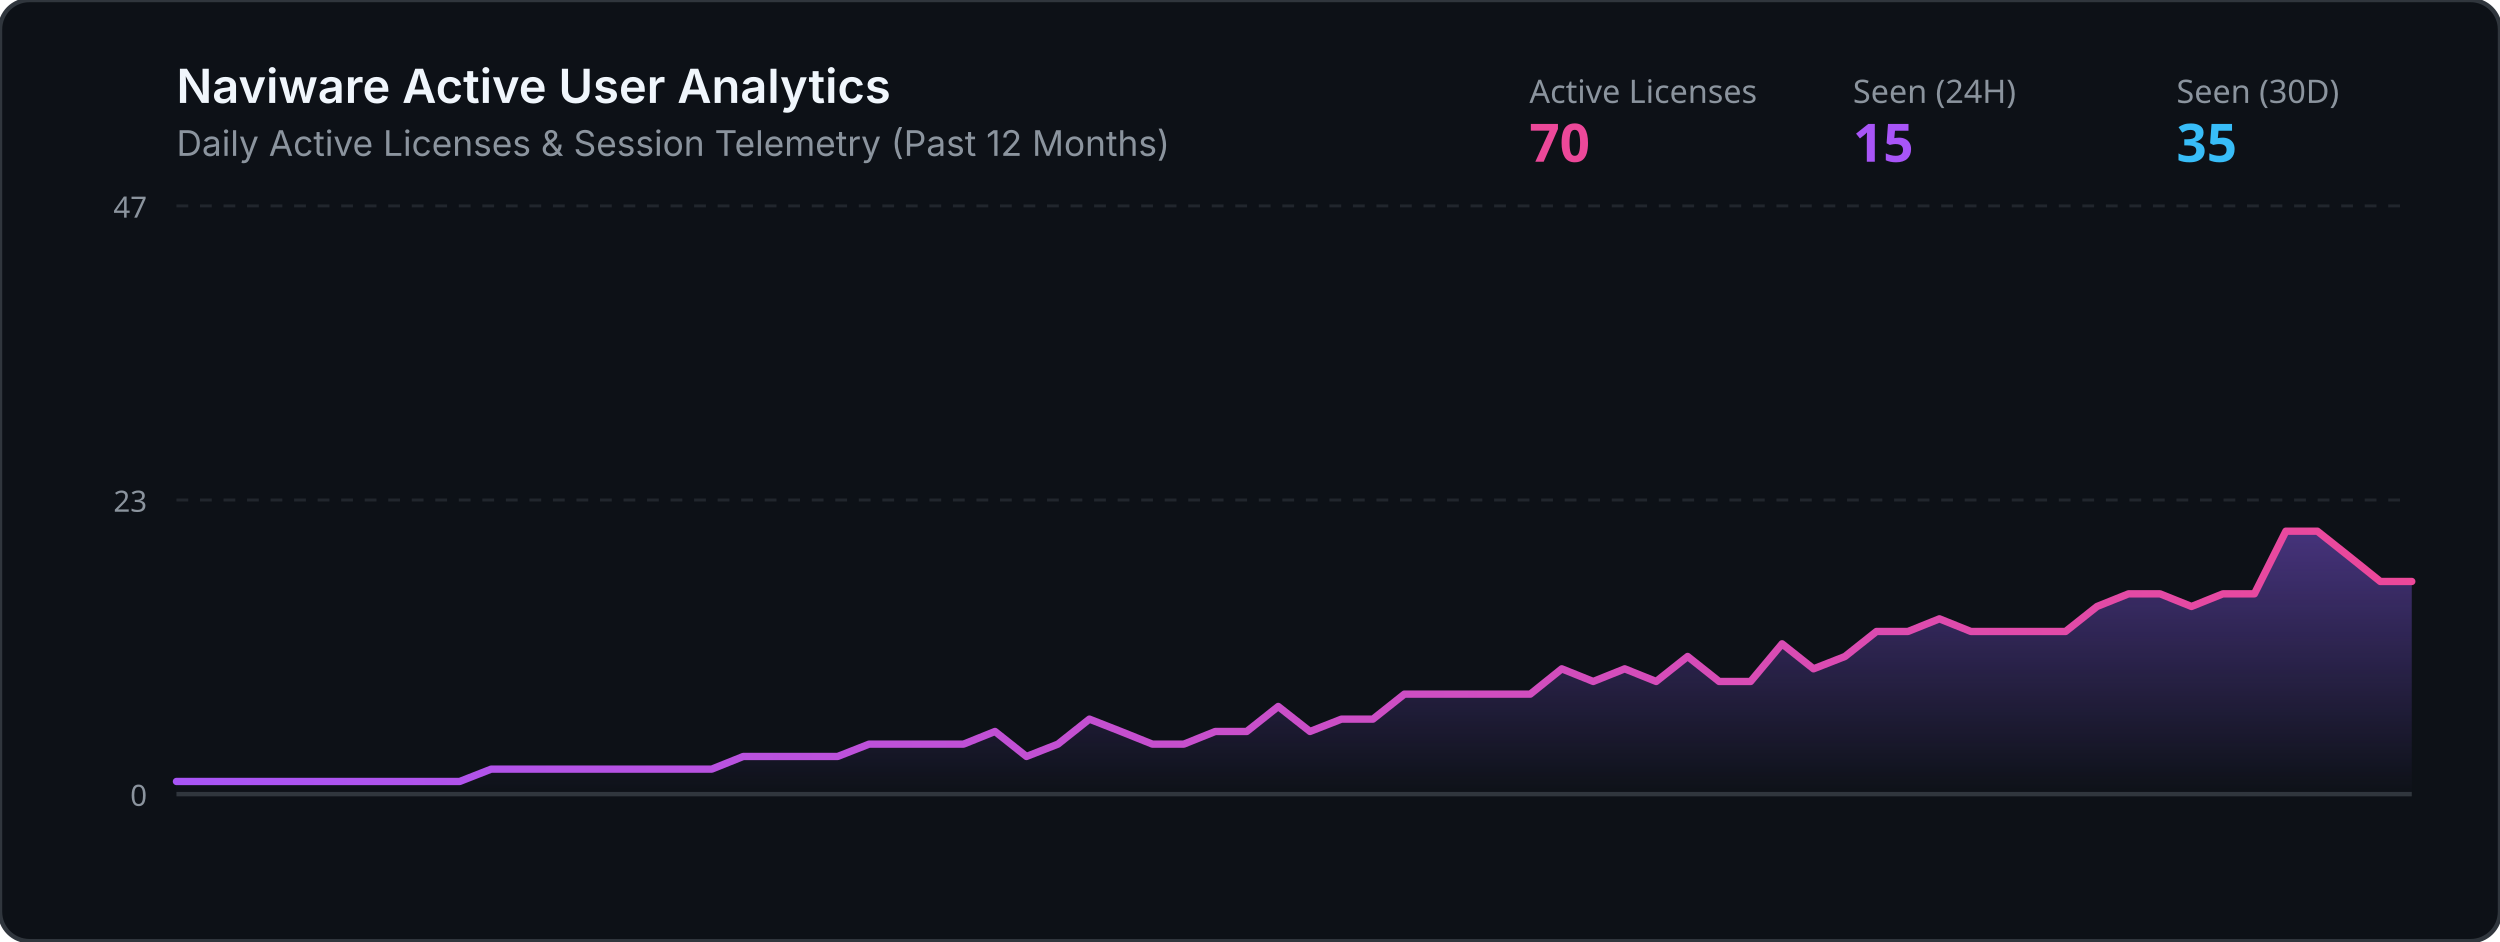
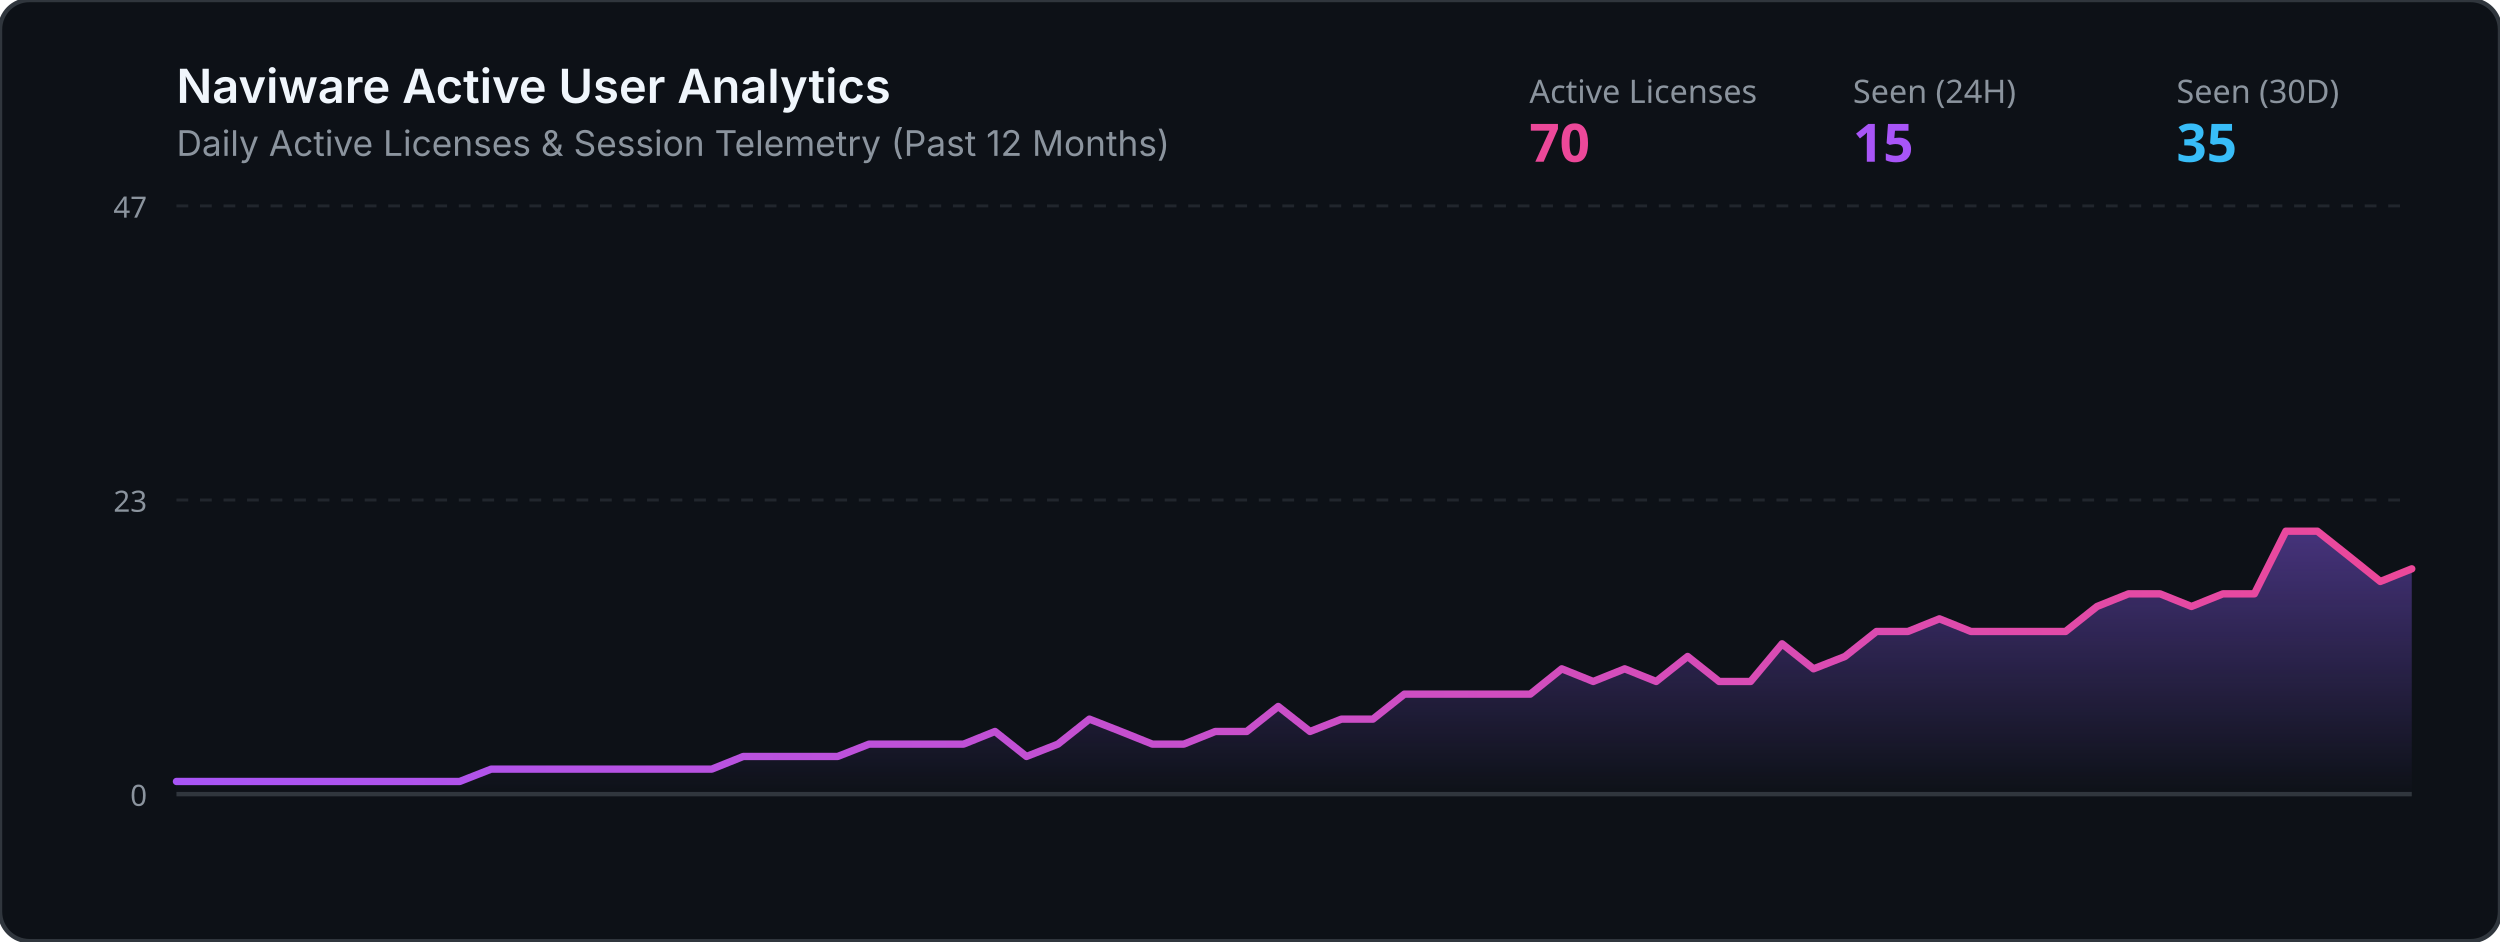
<svg xmlns="http://www.w3.org/2000/svg" viewBox="0 0 850 320" width="100%" height="320">
  <defs>
    <linearGradient id="grad" x1="0%" y1="0%" x2="0%" y2="100%">
      <stop offset="0%" stop-color="#8b5cf6" stop-opacity="0.45" />
      <stop offset="100%" stop-color="#8b5cf6" stop-opacity="0.0" />
    </linearGradient>
    <linearGradient id="lineGrad" x1="0%" y1="0%" x2="100%" y2="0%">
      <stop offset="0%" stop-color="#a855f7" />
      <stop offset="100%" stop-color="#ec4899" />
    </linearGradient>
  </defs>
  <rect width="850" height="320" rx="10" fill="#0d1117" stroke="#30363d" stroke-width="1.5" />
  <text x="60" y="35" fill="#f0f6fc" font-family="-apple-system,BlinkMacSystemFont,Segoe UI,sans-serif" font-size="16" font-weight="600">Naviware Active User Analytics</text>
  <text x="60" y="53" fill="#8b949e" font-family="-apple-system,BlinkMacSystemFont,Segoe UI,sans-serif" font-size="12">Daily Active Licenses &amp; Session Telemetry (Past 12 Months)</text>
  <text x="520" y="35" fill="#8b949e" font-family="sans-serif" font-size="11">Active Licenses</text>
  <text x="520" y="55" fill="#ec4899" font-family="sans-serif" font-size="18" font-weight="bold">70</text>
  <text x="630" y="35" fill="#8b949e" font-family="sans-serif" font-size="11">Seen (24H)</text>
  <text x="630" y="55" fill="#a855f7" font-family="sans-serif" font-size="18" font-weight="bold">15</text>
  <text x="740" y="35" fill="#8b949e" font-family="sans-serif" font-size="11">Seen (30D)</text>
  <text x="740" y="55" fill="#38bdf8" font-family="sans-serif" font-size="18" font-weight="bold">35</text>
  <line x1="60" y1="70" x2="820" y2="70" stroke="#21262d" stroke-width="1" stroke-dasharray="4" />
  <line x1="60" y1="170.0" x2="820" y2="170.0" stroke="#21262d" stroke-width="1" stroke-dasharray="4" />
  <line x1="60" y1="270" x2="820" y2="270" stroke="#30363d" stroke-width="1.5" />
  <text x="50" y="74" fill="#8b949e" font-family="sans-serif" font-size="10" text-anchor="end">47</text>
  <text x="50" y="174.0" fill="#8b949e" font-family="sans-serif" font-size="10" text-anchor="end">23</text>
  <text x="50" y="274" fill="#8b949e" font-family="sans-serif" font-size="10" text-anchor="end">0</text>
-   <polygon points="60,270 60.0,265.7 70.7,265.7 81.4,265.7 92.1,265.7 102.8,265.7 113.5,265.7 124.2,265.7 134.9,265.7 145.6,265.7 156.3,265.7 167.0,261.5 177.7,261.5 188.5,261.5 199.2,261.5 209.9,261.5 220.6,261.5 231.3,261.5 242.0,261.5 252.7,257.2 263.4,257.2 274.1,257.2 284.8,257.2 295.5,253.0 306.2,253.0 316.9,253.0 327.6,253.0 338.3,248.7 349.0,257.2 359.7,253.0 370.4,244.5 381.1,248.7 391.8,253.0 402.5,253.0 413.2,248.7 423.9,248.7 434.6,240.2 445.4,248.7 456.1,244.5 466.8,244.5 477.5,236.0 488.2,236.0 498.9,236.0 509.6,236.0 520.3,236.0 531.0,227.4 541.7,231.7 552.4,227.4 563.1,231.7 573.8,223.2 584.5,231.7 595.2,231.7 605.9,218.9 616.6,227.4 627.3,223.2 638.0,214.7 648.7,214.7 659.4,210.4 670.1,214.7 680.8,214.7 691.5,214.7 702.3,214.7 713.0,206.2 723.7,201.9 734.4,201.9 745.1,206.2 755.8,201.9 766.5,201.9 777.2,180.6 787.9,180.6 798.6,189.1 809.3,197.7 820.0,197.7 820,270" fill="url(#grad)" />
-   <polyline points="60.0,265.7 70.7,265.7 81.4,265.7 92.1,265.7 102.8,265.7 113.5,265.7 124.2,265.7 134.9,265.7 145.6,265.7 156.3,265.7 167.0,261.5 177.7,261.5 188.5,261.5 199.2,261.5 209.9,261.5 220.6,261.5 231.3,261.5 242.0,261.5 252.7,257.2 263.4,257.2 274.1,257.2 284.8,257.2 295.5,253.0 306.2,253.0 316.9,253.0 327.6,253.0 338.3,248.7 349.0,257.2 359.7,253.0 370.4,244.5 381.1,248.7 391.8,253.0 402.5,253.0 413.2,248.7 423.9,248.7 434.6,240.2 445.4,248.7 456.1,244.5 466.8,244.5 477.5,236.0 488.2,236.0 498.9,236.0 509.6,236.0 520.3,236.0 531.0,227.4 541.7,231.7 552.4,227.4 563.1,231.7 573.8,223.2 584.5,231.7 595.2,231.7 605.9,218.9 616.6,227.4 627.3,223.2 638.0,214.7 648.7,214.7 659.4,210.4 670.1,214.7 680.8,214.7 691.5,214.7 702.3,214.7 713.0,206.2 723.7,201.9 734.4,201.9 745.1,206.2 755.8,201.9 766.5,201.9 777.2,180.6 787.9,180.6 798.6,189.1 809.3,197.7 820.0,197.7" fill="none" stroke="url(#lineGrad)" stroke-width="2.5" stroke-linecap="round" stroke-linejoin="round" />
+   <polygon points="60,270 60.0,265.7 70.7,265.7 81.4,265.7 92.1,265.7 102.8,265.7 113.5,265.7 124.2,265.7 134.9,265.7 145.6,265.7 156.3,265.7 167.0,261.5 177.7,261.5 188.5,261.5 199.2,261.5 209.9,261.5 220.6,261.5 231.3,261.5 242.0,261.5 252.7,257.2 263.4,257.2 274.1,257.2 284.8,257.2 295.5,253.0 306.2,253.0 316.9,253.0 327.6,253.0 338.3,248.7 349.0,257.2 359.7,253.0 370.4,244.5 381.1,248.7 391.8,253.0 402.5,253.0 413.2,248.7 423.9,248.7 434.6,240.2 445.4,248.7 456.1,244.5 466.8,244.5 477.5,236.0 488.2,236.0 498.9,236.0 509.6,236.0 520.3,236.0 531.0,227.4 541.7,231.7 552.4,227.4 563.1,231.7 573.8,223.2 584.5,231.7 595.2,231.7 605.9,218.9 616.6,227.4 627.3,223.2 638.0,214.7 648.7,214.7 659.4,210.4 670.1,214.7 680.8,214.7 691.5,214.7 702.3,214.7 713.0,206.2 723.7,201.9 734.4,201.9 745.1,206.2 755.8,201.9 766.5,201.9 777.2,180.6 787.9,180.6 798.6,189.1 809.3,197.7 820.0,193.4 820,270" fill="url(#grad)" />
+   <polyline points="60.0,265.7 70.7,265.7 81.4,265.7 92.1,265.7 102.8,265.7 113.5,265.7 124.2,265.7 134.9,265.7 145.6,265.7 156.3,265.7 167.0,261.5 177.7,261.5 188.5,261.5 199.2,261.5 209.9,261.5 220.6,261.5 231.3,261.5 242.0,261.5 252.7,257.2 263.4,257.2 274.1,257.2 284.8,257.2 295.5,253.0 306.2,253.0 316.9,253.0 327.6,253.0 338.3,248.7 349.0,257.2 359.7,253.0 370.4,244.5 381.1,248.7 391.8,253.0 402.5,253.0 413.2,248.7 423.9,248.7 434.6,240.2 445.4,248.7 456.1,244.5 466.8,244.5 477.5,236.0 488.2,236.0 498.9,236.0 509.6,236.0 520.3,236.0 531.0,227.4 541.7,231.7 552.4,227.4 563.1,231.7 573.8,223.2 584.5,231.7 595.2,231.7 605.9,218.9 616.6,227.4 627.3,223.2 638.0,214.7 648.7,214.7 659.4,210.4 670.1,214.7 680.8,214.7 691.5,214.7 702.3,214.7 713.0,206.2 723.7,201.9 734.4,201.9 745.1,206.2 755.8,201.9 766.5,201.9 777.2,180.6 787.9,180.6 798.6,189.1 809.3,197.7 820.0,193.4" fill="none" stroke="url(#lineGrad)" stroke-width="2.5" stroke-linecap="round" stroke-linejoin="round" />
</svg>
